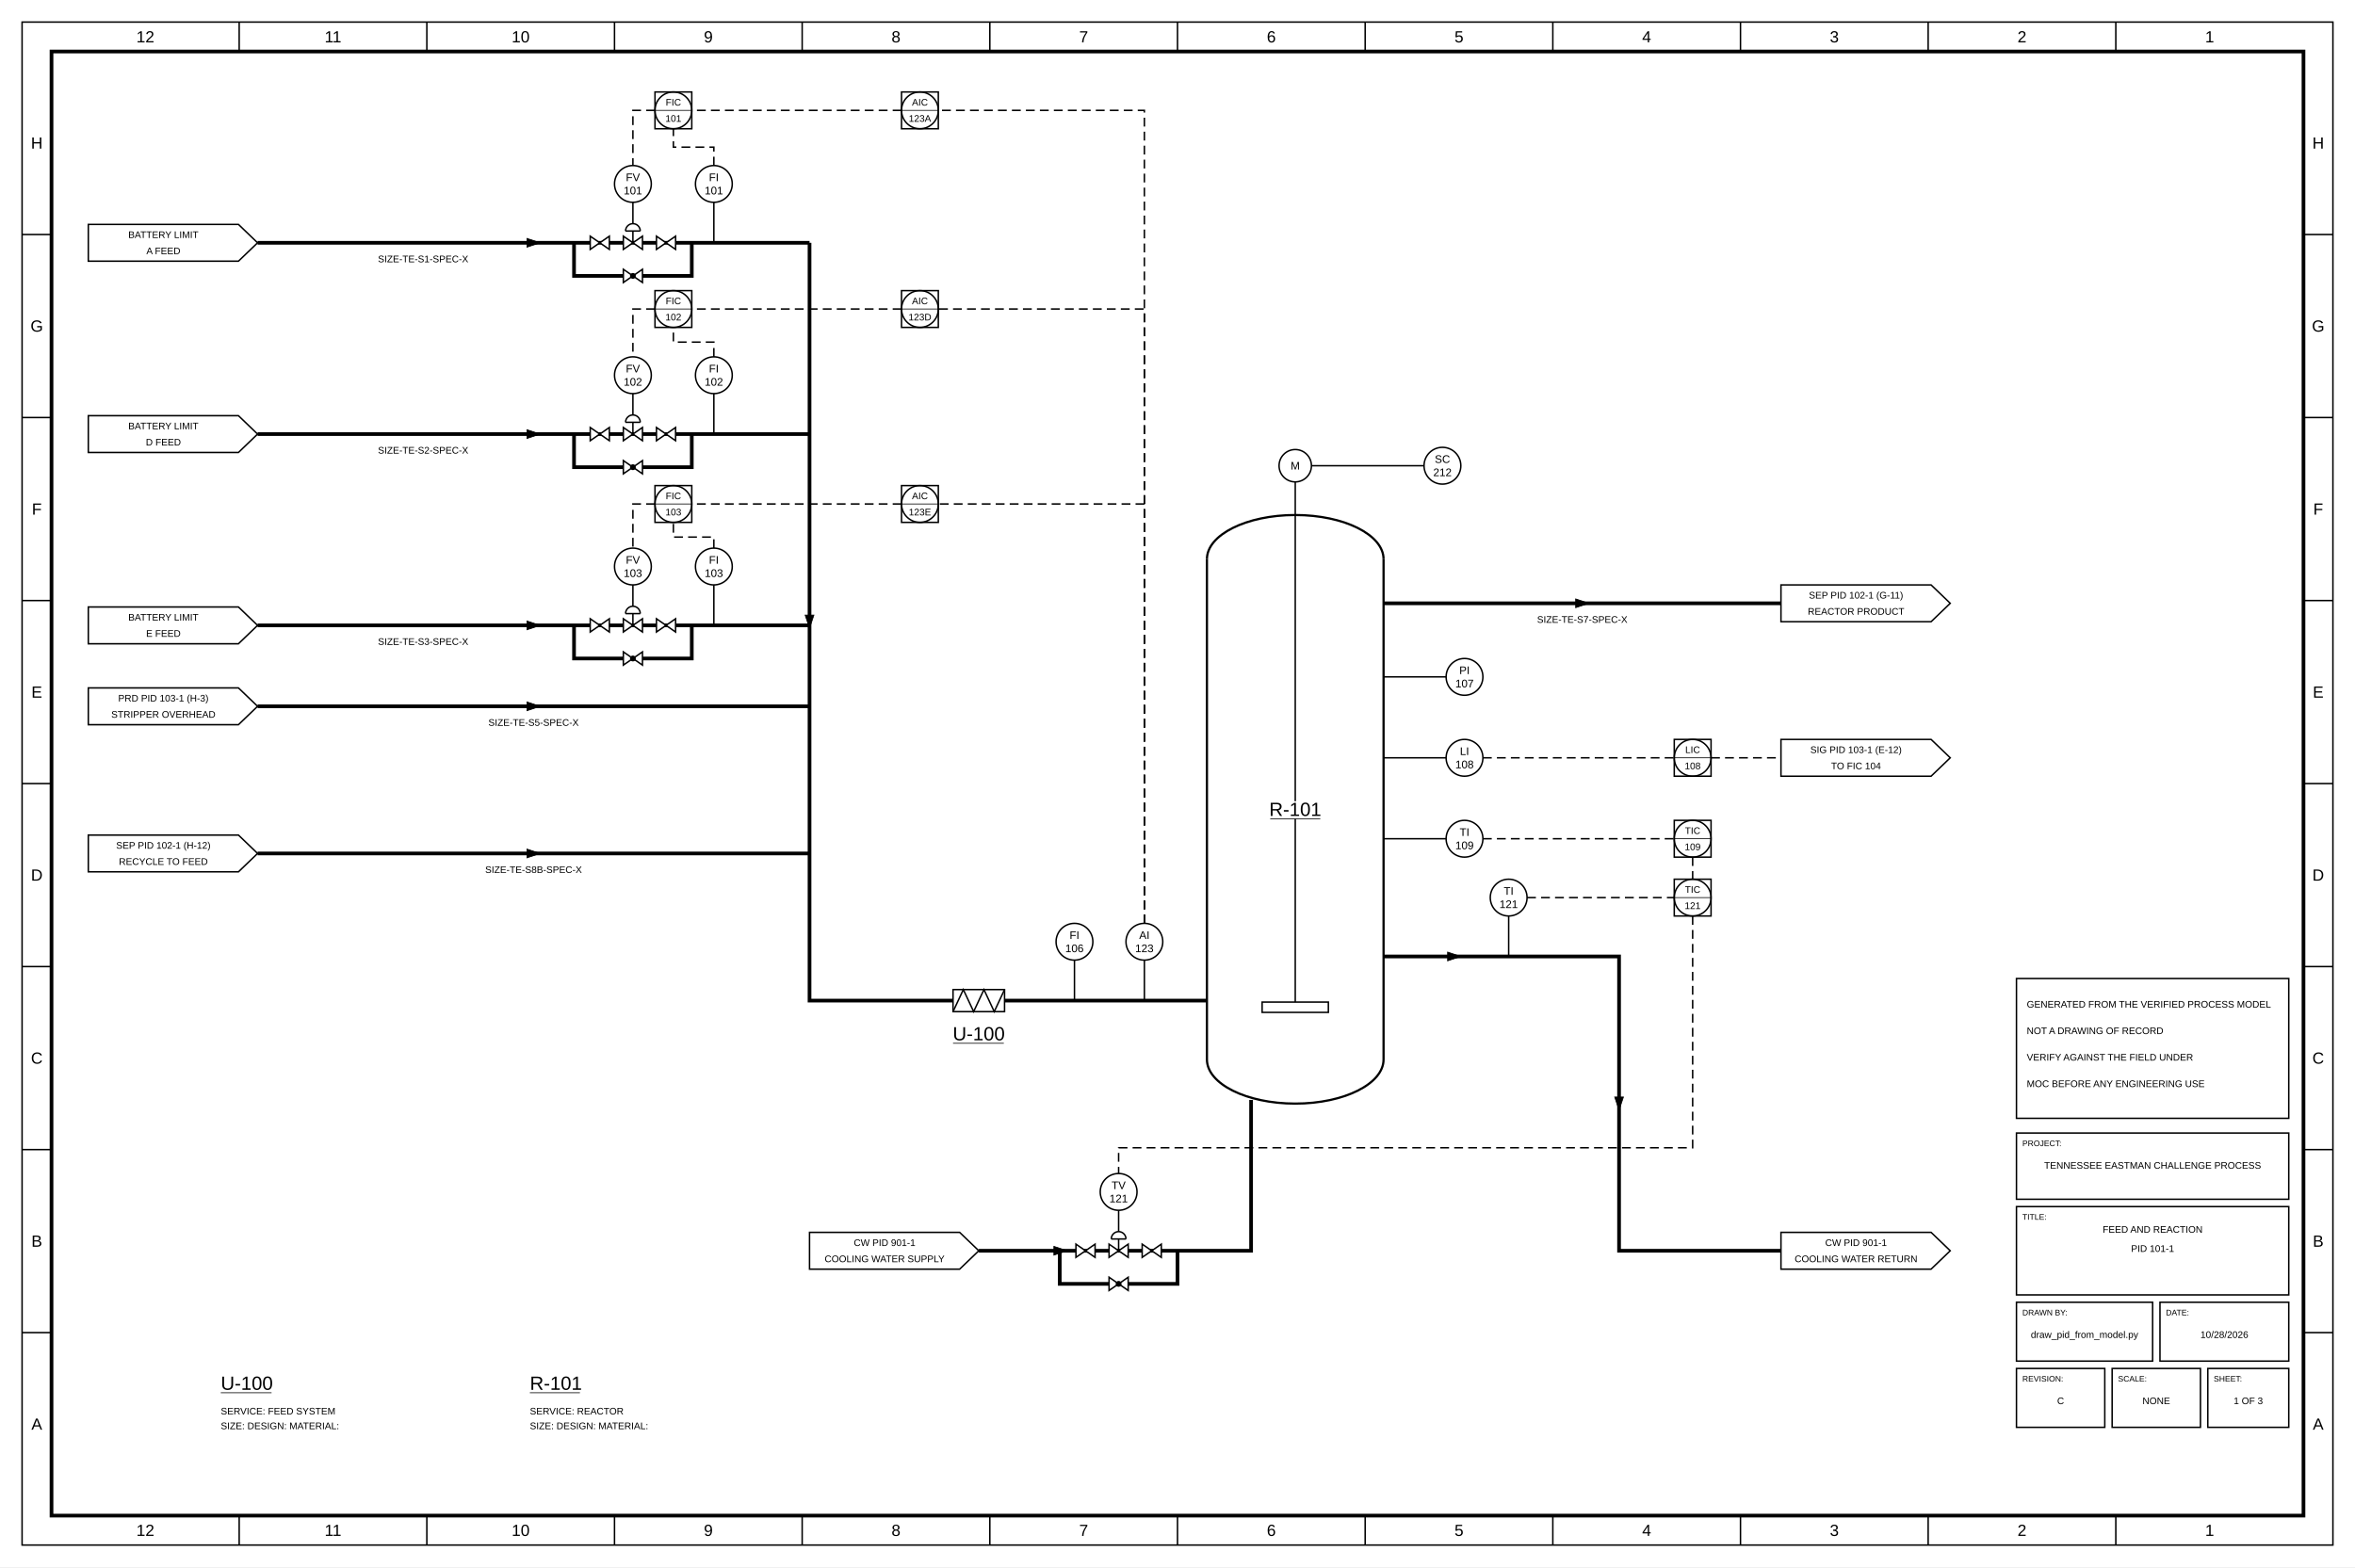
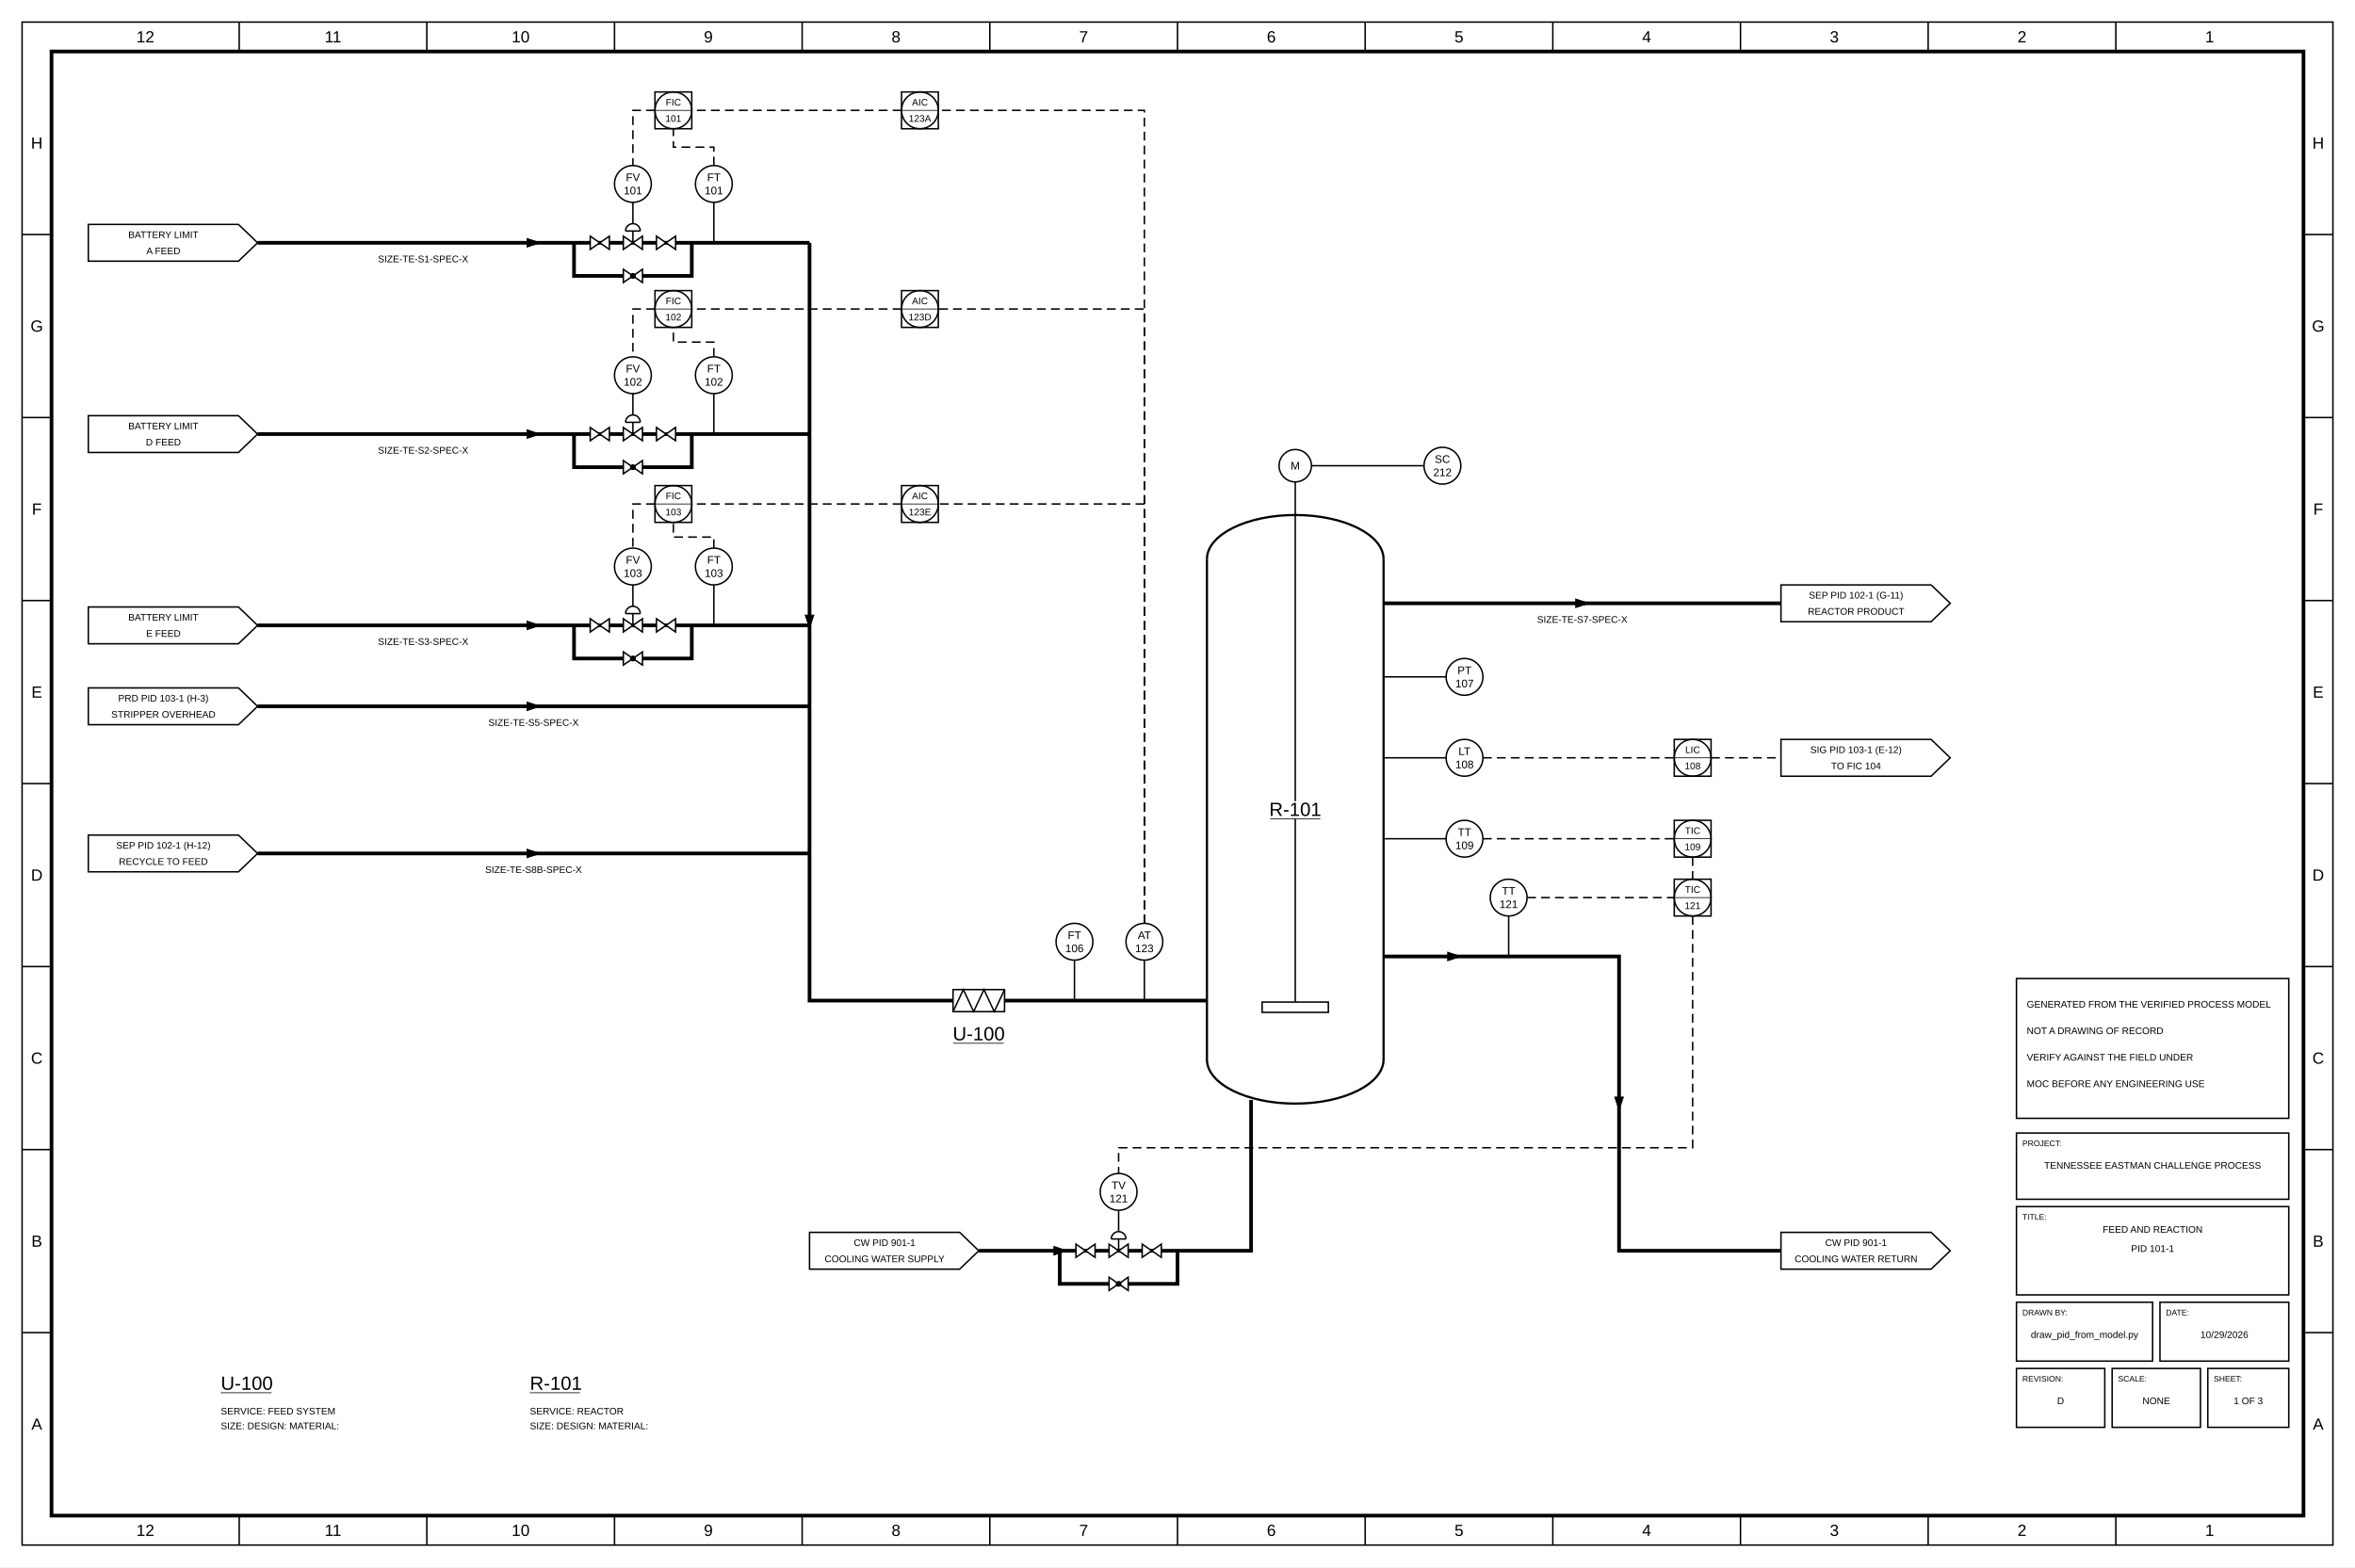
<svg xmlns="http://www.w3.org/2000/svg" width="3200" height="2130" viewBox="0 0 3200 2130">
  <rect width="100%" height="100%" fill="#fff" />
  <polygon points="30,30 3170,30 3170,2100 30,2100" fill="none" stroke="#000" stroke-width="2" />
  <polygon points="70,70 3130,70 3130,2060 70,2060" fill="none" stroke="#000" stroke-width="5" />
  <text x="197.5" y="50" font-family="Arial, Helvetica, sans-serif" font-size="22" text-anchor="middle" dominant-baseline="central">12</text>
  <text x="197.5" y="2080" font-family="Arial, Helvetica, sans-serif" font-size="22" text-anchor="middle" dominant-baseline="central">12</text>
  <polyline points="325,30 325,70" fill="none" stroke="#000" stroke-width="2" />
  <polyline points="325,2060 325,2100" fill="none" stroke="#000" stroke-width="2" />
  <text x="452.5" y="50" font-family="Arial, Helvetica, sans-serif" font-size="22" text-anchor="middle" dominant-baseline="central">11</text>
  <text x="452.5" y="2080" font-family="Arial, Helvetica, sans-serif" font-size="22" text-anchor="middle" dominant-baseline="central">11</text>
  <polyline points="580,30 580,70" fill="none" stroke="#000" stroke-width="2" />
  <polyline points="580,2060 580,2100" fill="none" stroke="#000" stroke-width="2" />
  <text x="707.5" y="50" font-family="Arial, Helvetica, sans-serif" font-size="22" text-anchor="middle" dominant-baseline="central">10</text>
  <text x="707.5" y="2080" font-family="Arial, Helvetica, sans-serif" font-size="22" text-anchor="middle" dominant-baseline="central">10</text>
  <polyline points="835,30 835,70" fill="none" stroke="#000" stroke-width="2" />
  <polyline points="835,2060 835,2100" fill="none" stroke="#000" stroke-width="2" />
  <text x="962.5" y="50" font-family="Arial, Helvetica, sans-serif" font-size="22" text-anchor="middle" dominant-baseline="central">9</text>
  <text x="962.5" y="2080" font-family="Arial, Helvetica, sans-serif" font-size="22" text-anchor="middle" dominant-baseline="central">9</text>
  <polyline points="1090,30 1090,70" fill="none" stroke="#000" stroke-width="2" />
  <polyline points="1090,2060 1090,2100" fill="none" stroke="#000" stroke-width="2" />
  <text x="1217.5" y="50" font-family="Arial, Helvetica, sans-serif" font-size="22" text-anchor="middle" dominant-baseline="central">8</text>
  <text x="1217.5" y="2080" font-family="Arial, Helvetica, sans-serif" font-size="22" text-anchor="middle" dominant-baseline="central">8</text>
  <polyline points="1345,30 1345,70" fill="none" stroke="#000" stroke-width="2" />
  <polyline points="1345,2060 1345,2100" fill="none" stroke="#000" stroke-width="2" />
  <text x="1472.5" y="50" font-family="Arial, Helvetica, sans-serif" font-size="22" text-anchor="middle" dominant-baseline="central">7</text>
  <text x="1472.5" y="2080" font-family="Arial, Helvetica, sans-serif" font-size="22" text-anchor="middle" dominant-baseline="central">7</text>
  <polyline points="1600,30 1600,70" fill="none" stroke="#000" stroke-width="2" />
  <polyline points="1600,2060 1600,2100" fill="none" stroke="#000" stroke-width="2" />
  <text x="1727.5" y="50" font-family="Arial, Helvetica, sans-serif" font-size="22" text-anchor="middle" dominant-baseline="central">6</text>
  <text x="1727.5" y="2080" font-family="Arial, Helvetica, sans-serif" font-size="22" text-anchor="middle" dominant-baseline="central">6</text>
  <polyline points="1855,30 1855,70" fill="none" stroke="#000" stroke-width="2" />
  <polyline points="1855,2060 1855,2100" fill="none" stroke="#000" stroke-width="2" />
  <text x="1982.5" y="50" font-family="Arial, Helvetica, sans-serif" font-size="22" text-anchor="middle" dominant-baseline="central">5</text>
  <text x="1982.5" y="2080" font-family="Arial, Helvetica, sans-serif" font-size="22" text-anchor="middle" dominant-baseline="central">5</text>
  <polyline points="2110,30 2110,70" fill="none" stroke="#000" stroke-width="2" />
  <polyline points="2110,2060 2110,2100" fill="none" stroke="#000" stroke-width="2" />
  <text x="2237.5" y="50" font-family="Arial, Helvetica, sans-serif" font-size="22" text-anchor="middle" dominant-baseline="central">4</text>
  <text x="2237.5" y="2080" font-family="Arial, Helvetica, sans-serif" font-size="22" text-anchor="middle" dominant-baseline="central">4</text>
  <polyline points="2365,30 2365,70" fill="none" stroke="#000" stroke-width="2" />
  <polyline points="2365,2060 2365,2100" fill="none" stroke="#000" stroke-width="2" />
  <text x="2492.5" y="50" font-family="Arial, Helvetica, sans-serif" font-size="22" text-anchor="middle" dominant-baseline="central">3</text>
  <text x="2492.5" y="2080" font-family="Arial, Helvetica, sans-serif" font-size="22" text-anchor="middle" dominant-baseline="central">3</text>
  <polyline points="2620,30 2620,70" fill="none" stroke="#000" stroke-width="2" />
  <polyline points="2620,2060 2620,2100" fill="none" stroke="#000" stroke-width="2" />
  <text x="2747.5" y="50" font-family="Arial, Helvetica, sans-serif" font-size="22" text-anchor="middle" dominant-baseline="central">2</text>
  <text x="2747.5" y="2080" font-family="Arial, Helvetica, sans-serif" font-size="22" text-anchor="middle" dominant-baseline="central">2</text>
  <polyline points="2875,30 2875,70" fill="none" stroke="#000" stroke-width="2" />
  <polyline points="2875,2060 2875,2100" fill="none" stroke="#000" stroke-width="2" />
  <text x="3002.5" y="50" font-family="Arial, Helvetica, sans-serif" font-size="22" text-anchor="middle" dominant-baseline="central">1</text>
  <text x="3002.5" y="2080" font-family="Arial, Helvetica, sans-serif" font-size="22" text-anchor="middle" dominant-baseline="central">1</text>
  <text x="50" y="194.375" font-family="Arial, Helvetica, sans-serif" font-size="22" text-anchor="middle" dominant-baseline="central">H</text>
  <text x="3150" y="194.375" font-family="Arial, Helvetica, sans-serif" font-size="22" text-anchor="middle" dominant-baseline="central">H</text>
  <polyline points="30,318.75 70,318.75" fill="none" stroke="#000" stroke-width="2" />
  <polyline points="3130,318.75 3170,318.75" fill="none" stroke="#000" stroke-width="2" />
  <text x="50" y="443.125" font-family="Arial, Helvetica, sans-serif" font-size="22" text-anchor="middle" dominant-baseline="central">G</text>
  <text x="3150" y="443.125" font-family="Arial, Helvetica, sans-serif" font-size="22" text-anchor="middle" dominant-baseline="central">G</text>
  <polyline points="30,567.5 70,567.5" fill="none" stroke="#000" stroke-width="2" />
  <polyline points="3130,567.5 3170,567.5" fill="none" stroke="#000" stroke-width="2" />
  <text x="50" y="691.875" font-family="Arial, Helvetica, sans-serif" font-size="22" text-anchor="middle" dominant-baseline="central">F</text>
  <text x="3150" y="691.875" font-family="Arial, Helvetica, sans-serif" font-size="22" text-anchor="middle" dominant-baseline="central">F</text>
  <polyline points="30,816.25 70,816.25" fill="none" stroke="#000" stroke-width="2" />
  <polyline points="3130,816.25 3170,816.25" fill="none" stroke="#000" stroke-width="2" />
  <text x="50" y="940.625" font-family="Arial, Helvetica, sans-serif" font-size="22" text-anchor="middle" dominant-baseline="central">E</text>
  <text x="3150" y="940.625" font-family="Arial, Helvetica, sans-serif" font-size="22" text-anchor="middle" dominant-baseline="central">E</text>
  <polyline points="30,1065 70,1065" fill="none" stroke="#000" stroke-width="2" />
  <polyline points="3130,1065 3170,1065" fill="none" stroke="#000" stroke-width="2" />
  <text x="50" y="1189.38" font-family="Arial, Helvetica, sans-serif" font-size="22" text-anchor="middle" dominant-baseline="central">D</text>
  <text x="3150" y="1189.38" font-family="Arial, Helvetica, sans-serif" font-size="22" text-anchor="middle" dominant-baseline="central">D</text>
  <polyline points="30,1313.75 70,1313.75" fill="none" stroke="#000" stroke-width="2" />
  <polyline points="3130,1313.75 3170,1313.75" fill="none" stroke="#000" stroke-width="2" />
  <text x="50" y="1438.12" font-family="Arial, Helvetica, sans-serif" font-size="22" text-anchor="middle" dominant-baseline="central">C</text>
  <text x="3150" y="1438.12" font-family="Arial, Helvetica, sans-serif" font-size="22" text-anchor="middle" dominant-baseline="central">C</text>
  <polyline points="30,1562.5 70,1562.5" fill="none" stroke="#000" stroke-width="2" />
  <polyline points="3130,1562.5 3170,1562.5" fill="none" stroke="#000" stroke-width="2" />
  <text x="50" y="1686.88" font-family="Arial, Helvetica, sans-serif" font-size="22" text-anchor="middle" dominant-baseline="central">B</text>
  <text x="3150" y="1686.88" font-family="Arial, Helvetica, sans-serif" font-size="22" text-anchor="middle" dominant-baseline="central">B</text>
  <polyline points="30,1811.25 70,1811.25" fill="none" stroke="#000" stroke-width="2" />
  <polyline points="3130,1811.25 3170,1811.25" fill="none" stroke="#000" stroke-width="2" />
  <text x="50" y="1935.62" font-family="Arial, Helvetica, sans-serif" font-size="22" text-anchor="middle" dominant-baseline="central">A</text>
  <text x="3150" y="1935.62" font-family="Arial, Helvetica, sans-serif" font-size="22" text-anchor="middle" dominant-baseline="central">A</text>
  <polyline points="350,330 1100,330" fill="none" stroke="#000" stroke-width="5" />
  <polyline points="350,590 1100,590" fill="none" stroke="#000" stroke-width="5" />
  <polyline points="350,850 1100,850" fill="none" stroke="#000" stroke-width="5" />
  <polyline points="350,960 1100,960" fill="none" stroke="#000" stroke-width="5" />
  <polyline points="350,1160 1100,1160" fill="none" stroke="#000" stroke-width="5" />
  <polyline points="1100,330 1100,1360 1295,1360" fill="none" stroke="#000" stroke-width="5" />
  <polyline points="1365,1360 1640,1360" fill="none" stroke="#000" stroke-width="5" />
  <polyline points="1880,820 2420,820" fill="none" stroke="#000" stroke-width="5" />
  <polyline points="1330,1700 1700,1700 1700,1495" fill="none" stroke="#000" stroke-width="5" />
  <polyline points="1880,1300 2200,1300 2200,1700 2420,1700" fill="none" stroke="#000" stroke-width="5" />
  <polygon points="1295,1345 1365,1345 1365,1375 1295,1375" fill="#fff" stroke="#000" stroke-width="2" />
  <polyline points="1295,1375 1309,1345 1323,1375 1337,1345 1351,1375 1365,1345" fill="none" stroke="#000" stroke-width="2" />
  <text x="1330" y="1405" font-family="Arial, Helvetica, sans-serif" font-size="26" text-anchor="middle" dominant-baseline="central">U-100</text>
  <polyline points="1295,1418 1364,1418" fill="none" stroke="#000" stroke-width="1" />
  <polyline points="1640,760 1640,1440" fill="none" stroke="#000" stroke-width="3" />
  <polyline points="1880,760 1880,1440" fill="none" stroke="#000" stroke-width="3" />
  <path d="M1640.0 760.0 A120 60 0 0 1 1880.0 760.0" fill="none" stroke="#000" stroke-width="3" />
  <path d="M1880.0 1440.0 A120 60 0 0 1 1640.0 1440.0" fill="none" stroke="#000" stroke-width="3" />
  <polyline points="1760,655 1760,1370" fill="none" stroke="#000" stroke-width="2" />
  <polygon points="1715,1362 1805,1362 1805,1376 1715,1376" fill="#fff" stroke="#000" stroke-width="2" />
  <circle cx="1760" cy="633" r="22" fill="#fff" stroke="#000" stroke-width="2" />
  <text x="1760" y="633" font-family="Arial, Helvetica, sans-serif" font-size="15" text-anchor="middle" dominant-baseline="central">M</text>
  <rect x="1722" y="1089" width="76" height="24" fill="#fff" />
  <text x="1760" y="1100" font-family="Arial, Helvetica, sans-serif" font-size="26" text-anchor="middle" dominant-baseline="central">R-101</text>
  <polyline points="1726,1113 1794,1113" fill="none" stroke="#000" stroke-width="1" />
  <polygon points="120,305 324,305 350,330 324,355 120,355" fill="#fff" stroke="#000" stroke-width="2" />
  <text x="222" y="319" font-family="Arial, Helvetica, sans-serif" font-size="13" text-anchor="middle" dominant-baseline="central">BATTERY LIMIT</text>
  <text x="222" y="341" font-family="Arial, Helvetica, sans-serif" font-size="13" text-anchor="middle" dominant-baseline="central">A FEED</text>
  <polygon points="120,565 324,565 350,590 324,615 120,615" fill="#fff" stroke="#000" stroke-width="2" />
  <text x="222" y="579" font-family="Arial, Helvetica, sans-serif" font-size="13" text-anchor="middle" dominant-baseline="central">BATTERY LIMIT</text>
  <text x="222" y="601" font-family="Arial, Helvetica, sans-serif" font-size="13" text-anchor="middle" dominant-baseline="central">D FEED</text>
  <polygon points="120,825 324,825 350,850 324,875 120,875" fill="#fff" stroke="#000" stroke-width="2" />
  <text x="222" y="839" font-family="Arial, Helvetica, sans-serif" font-size="13" text-anchor="middle" dominant-baseline="central">BATTERY LIMIT</text>
  <text x="222" y="861" font-family="Arial, Helvetica, sans-serif" font-size="13" text-anchor="middle" dominant-baseline="central">E FEED</text>
  <polygon points="120,935 324,935 350,960 324,985 120,985" fill="#fff" stroke="#000" stroke-width="2" />
  <text x="222" y="949" font-family="Arial, Helvetica, sans-serif" font-size="13" text-anchor="middle" dominant-baseline="central">PRD PID 103-1 (H-3)</text>
  <text x="222" y="971" font-family="Arial, Helvetica, sans-serif" font-size="13" text-anchor="middle" dominant-baseline="central">STRIPPER OVERHEAD</text>
  <polygon points="120,1135 324,1135 350,1160 324,1185 120,1185" fill="#fff" stroke="#000" stroke-width="2" />
  <text x="222" y="1149" font-family="Arial, Helvetica, sans-serif" font-size="13" text-anchor="middle" dominant-baseline="central">SEP PID 102-1 (H-12)</text>
  <text x="222" y="1171" font-family="Arial, Helvetica, sans-serif" font-size="13" text-anchor="middle" dominant-baseline="central">RECYCLE TO FEED</text>
  <polygon points="2420,795 2624,795 2650,820 2624,845 2420,845" fill="#fff" stroke="#000" stroke-width="2" />
  <text x="2522" y="809" font-family="Arial, Helvetica, sans-serif" font-size="13" text-anchor="middle" dominant-baseline="central">SEP PID 102-1 (G-11)</text>
  <text x="2522" y="831" font-family="Arial, Helvetica, sans-serif" font-size="13" text-anchor="middle" dominant-baseline="central">REACTOR PRODUCT</text>
  <polygon points="1100,1675 1304,1675 1330,1700 1304,1725 1100,1725" fill="#fff" stroke="#000" stroke-width="2" />
  <text x="1202" y="1689" font-family="Arial, Helvetica, sans-serif" font-size="13" text-anchor="middle" dominant-baseline="central">CW PID 901-1</text>
  <text x="1202" y="1711" font-family="Arial, Helvetica, sans-serif" font-size="13" text-anchor="middle" dominant-baseline="central">COOLING WATER SUPPLY</text>
  <polygon points="2420,1675 2624,1675 2650,1700 2624,1725 2420,1725" fill="#fff" stroke="#000" stroke-width="2" />
  <text x="2522" y="1689" font-family="Arial, Helvetica, sans-serif" font-size="13" text-anchor="middle" dominant-baseline="central">CW PID 901-1</text>
  <text x="2522" y="1711" font-family="Arial, Helvetica, sans-serif" font-size="13" text-anchor="middle" dominant-baseline="central">COOLING WATER RETURN</text>
  <polygon points="847,321 860,330 847,339" fill="#fff" stroke="#000" stroke-width="2" />
  <polygon points="873,321 860,330 873,339" fill="#fff" stroke="#000" stroke-width="2" />
  <polyline points="860,330 860,314" fill="none" stroke="#000" stroke-width="2" />
  <path d="M850.0 314.0 A10 10 0 0 1 870.0 314.0" fill="none" stroke="#000" stroke-width="2" />
  <polyline points="850,314 870,314" fill="none" stroke="#000" stroke-width="2" />
  <polyline points="860,304 860,275" fill="none" stroke="#000" stroke-width="2" />
  <circle cx="860" cy="250" r="25" fill="#fff" stroke="#000" stroke-width="2" />
  <text x="860" y="241" font-family="Arial, Helvetica, sans-serif" font-size="15" text-anchor="middle" dominant-baseline="central">FV</text>
  <text x="860" y="259" font-family="Arial, Helvetica, sans-serif" font-size="15" text-anchor="middle" dominant-baseline="central">101</text>
  <polygon points="802,321 815,330 802,339" fill="#fff" stroke="#000" stroke-width="2" />
  <polygon points="828,321 815,330 828,339" fill="#fff" stroke="#000" stroke-width="2" />
  <polygon points="892,321 905,330 892,339" fill="#fff" stroke="#000" stroke-width="2" />
  <polygon points="918,321 905,330 918,339" fill="#fff" stroke="#000" stroke-width="2" />
  <polyline points="780,330 780,375 940,375 940,330" fill="none" stroke="#000" stroke-width="5" />
  <polygon points="847,366 860,375 847,384" fill="#fff" stroke="#000" stroke-width="2" />
  <polygon points="873,366 860,375 873,384" fill="#fff" stroke="#000" stroke-width="2" />
  <circle cx="860" cy="375" r="4" fill="#000" />
  <polyline points="970,330 970,275" fill="none" stroke="#000" stroke-width="2" />
  <circle cx="970" cy="250" r="25" fill="#fff" stroke="#000" stroke-width="2" />
-   <text x="970" y="241" font-family="Arial, Helvetica, sans-serif" font-size="15" text-anchor="middle" dominant-baseline="central">FI</text>
+   <text x="970" y="241" font-family="Arial, Helvetica, sans-serif" font-size="15" text-anchor="middle" dominant-baseline="central">FT</text>
  <text x="970" y="259" font-family="Arial, Helvetica, sans-serif" font-size="15" text-anchor="middle" dominant-baseline="central">101</text>
  <polygon points="734,330 716,336 716,324" fill="#000" stroke="#000" stroke-width="1" />
  <text x="575" y="352" font-family="Arial, Helvetica, sans-serif" font-size="13" text-anchor="middle" dominant-baseline="central">SIZE-TE-S1-SPEC-X</text>
  <polygon points="847,581 860,590 847,599" fill="#fff" stroke="#000" stroke-width="2" />
  <polygon points="873,581 860,590 873,599" fill="#fff" stroke="#000" stroke-width="2" />
  <polyline points="860,590 860,574" fill="none" stroke="#000" stroke-width="2" />
  <path d="M850.0 574.0 A10 10 0 0 1 870.0 574.0" fill="none" stroke="#000" stroke-width="2" />
  <polyline points="850,574 870,574" fill="none" stroke="#000" stroke-width="2" />
  <polyline points="860,564 860,535" fill="none" stroke="#000" stroke-width="2" />
  <circle cx="860" cy="510" r="25" fill="#fff" stroke="#000" stroke-width="2" />
  <text x="860" y="501" font-family="Arial, Helvetica, sans-serif" font-size="15" text-anchor="middle" dominant-baseline="central">FV</text>
  <text x="860" y="519" font-family="Arial, Helvetica, sans-serif" font-size="15" text-anchor="middle" dominant-baseline="central">102</text>
  <polygon points="802,581 815,590 802,599" fill="#fff" stroke="#000" stroke-width="2" />
  <polygon points="828,581 815,590 828,599" fill="#fff" stroke="#000" stroke-width="2" />
  <polygon points="892,581 905,590 892,599" fill="#fff" stroke="#000" stroke-width="2" />
  <polygon points="918,581 905,590 918,599" fill="#fff" stroke="#000" stroke-width="2" />
  <polyline points="780,590 780,635 940,635 940,590" fill="none" stroke="#000" stroke-width="5" />
  <polygon points="847,626 860,635 847,644" fill="#fff" stroke="#000" stroke-width="2" />
  <polygon points="873,626 860,635 873,644" fill="#fff" stroke="#000" stroke-width="2" />
  <circle cx="860" cy="635" r="4" fill="#000" />
  <polyline points="970,590 970,535" fill="none" stroke="#000" stroke-width="2" />
  <circle cx="970" cy="510" r="25" fill="#fff" stroke="#000" stroke-width="2" />
-   <text x="970" y="501" font-family="Arial, Helvetica, sans-serif" font-size="15" text-anchor="middle" dominant-baseline="central">FI</text>
+   <text x="970" y="501" font-family="Arial, Helvetica, sans-serif" font-size="15" text-anchor="middle" dominant-baseline="central">FT</text>
  <text x="970" y="519" font-family="Arial, Helvetica, sans-serif" font-size="15" text-anchor="middle" dominant-baseline="central">102</text>
  <polygon points="734,590 716,596 716,584" fill="#000" stroke="#000" stroke-width="1" />
  <text x="575" y="612" font-family="Arial, Helvetica, sans-serif" font-size="13" text-anchor="middle" dominant-baseline="central">SIZE-TE-S2-SPEC-X</text>
  <polygon points="847,841 860,850 847,859" fill="#fff" stroke="#000" stroke-width="2" />
  <polygon points="873,841 860,850 873,859" fill="#fff" stroke="#000" stroke-width="2" />
  <polyline points="860,850 860,834" fill="none" stroke="#000" stroke-width="2" />
  <path d="M850.0 834.0 A10 10 0 0 1 870.0 834.0" fill="none" stroke="#000" stroke-width="2" />
  <polyline points="850,834 870,834" fill="none" stroke="#000" stroke-width="2" />
  <polyline points="860,824 860,795" fill="none" stroke="#000" stroke-width="2" />
  <circle cx="860" cy="770" r="25" fill="#fff" stroke="#000" stroke-width="2" />
  <text x="860" y="761" font-family="Arial, Helvetica, sans-serif" font-size="15" text-anchor="middle" dominant-baseline="central">FV</text>
  <text x="860" y="779" font-family="Arial, Helvetica, sans-serif" font-size="15" text-anchor="middle" dominant-baseline="central">103</text>
  <polygon points="802,841 815,850 802,859" fill="#fff" stroke="#000" stroke-width="2" />
  <polygon points="828,841 815,850 828,859" fill="#fff" stroke="#000" stroke-width="2" />
  <polygon points="892,841 905,850 892,859" fill="#fff" stroke="#000" stroke-width="2" />
  <polygon points="918,841 905,850 918,859" fill="#fff" stroke="#000" stroke-width="2" />
  <polyline points="780,850 780,895 940,895 940,850" fill="none" stroke="#000" stroke-width="5" />
  <polygon points="847,886 860,895 847,904" fill="#fff" stroke="#000" stroke-width="2" />
  <polygon points="873,886 860,895 873,904" fill="#fff" stroke="#000" stroke-width="2" />
  <circle cx="860" cy="895" r="4" fill="#000" />
  <polyline points="970,850 970,795" fill="none" stroke="#000" stroke-width="2" />
  <circle cx="970" cy="770" r="25" fill="#fff" stroke="#000" stroke-width="2" />
-   <text x="970" y="761" font-family="Arial, Helvetica, sans-serif" font-size="15" text-anchor="middle" dominant-baseline="central">FI</text>
+   <text x="970" y="761" font-family="Arial, Helvetica, sans-serif" font-size="15" text-anchor="middle" dominant-baseline="central">FT</text>
  <text x="970" y="779" font-family="Arial, Helvetica, sans-serif" font-size="15" text-anchor="middle" dominant-baseline="central">103</text>
  <polygon points="734,850 716,856 716,844" fill="#000" stroke="#000" stroke-width="1" />
  <text x="575" y="872" font-family="Arial, Helvetica, sans-serif" font-size="13" text-anchor="middle" dominant-baseline="central">SIZE-TE-S3-SPEC-X</text>
  <polygon points="734,960 716,966 716,954" fill="#000" stroke="#000" stroke-width="1" />
  <text x="725" y="982" font-family="Arial, Helvetica, sans-serif" font-size="13" text-anchor="middle" dominant-baseline="central">SIZE-TE-S5-SPEC-X</text>
  <polygon points="734,1160 716,1166 716,1154" fill="#000" stroke="#000" stroke-width="1" />
  <text x="725" y="1182" font-family="Arial, Helvetica, sans-serif" font-size="13" text-anchor="middle" dominant-baseline="central">SIZE-TE-S8B-SPEC-X</text>
  <polygon points="1100,854 1094,836 1106,836" fill="#000" stroke="#000" stroke-width="1" />
  <polyline points="1460,1360 1460,1305" fill="none" stroke="#000" stroke-width="2" />
  <circle cx="1460" cy="1280" r="25" fill="#fff" stroke="#000" stroke-width="2" />
-   <text x="1460" y="1271" font-family="Arial, Helvetica, sans-serif" font-size="15" text-anchor="middle" dominant-baseline="central">FI</text>
+   <text x="1460" y="1271" font-family="Arial, Helvetica, sans-serif" font-size="15" text-anchor="middle" dominant-baseline="central">FT</text>
  <text x="1460" y="1289" font-family="Arial, Helvetica, sans-serif" font-size="15" text-anchor="middle" dominant-baseline="central">106</text>
  <polyline points="1555,1360 1555,1305" fill="none" stroke="#000" stroke-width="2" />
  <circle cx="1555" cy="1280" r="25" fill="#fff" stroke="#000" stroke-width="2" />
-   <text x="1555" y="1271" font-family="Arial, Helvetica, sans-serif" font-size="15" text-anchor="middle" dominant-baseline="central">AI</text>
+   <text x="1555" y="1271" font-family="Arial, Helvetica, sans-serif" font-size="15" text-anchor="middle" dominant-baseline="central">AT</text>
  <text x="1555" y="1289" font-family="Arial, Helvetica, sans-serif" font-size="15" text-anchor="middle" dominant-baseline="central">123</text>
  <polygon points="2159,820 2141,826 2141,814" fill="#000" stroke="#000" stroke-width="1" />
  <text x="2150" y="842" font-family="Arial, Helvetica, sans-serif" font-size="13" text-anchor="middle" dominant-baseline="central">SIZE-TE-S7-SPEC-X</text>
  <polygon points="1507,1691 1520,1700 1507,1709" fill="#fff" stroke="#000" stroke-width="2" />
  <polygon points="1533,1691 1520,1700 1533,1709" fill="#fff" stroke="#000" stroke-width="2" />
  <polyline points="1520,1700 1520,1684" fill="none" stroke="#000" stroke-width="2" />
  <path d="M1510.0 1684.0 A10 10 0 0 1 1530.0 1684.0" fill="none" stroke="#000" stroke-width="2" />
  <polyline points="1510,1684 1530,1684" fill="none" stroke="#000" stroke-width="2" />
  <polyline points="1520,1674 1520,1645" fill="none" stroke="#000" stroke-width="2" />
  <circle cx="1520" cy="1620" r="25" fill="#fff" stroke="#000" stroke-width="2" />
  <text x="1520" y="1611" font-family="Arial, Helvetica, sans-serif" font-size="15" text-anchor="middle" dominant-baseline="central">TV</text>
  <text x="1520" y="1629" font-family="Arial, Helvetica, sans-serif" font-size="15" text-anchor="middle" dominant-baseline="central">121</text>
  <polygon points="1462,1691 1475,1700 1462,1709" fill="#fff" stroke="#000" stroke-width="2" />
  <polygon points="1488,1691 1475,1700 1488,1709" fill="#fff" stroke="#000" stroke-width="2" />
  <polygon points="1552,1691 1565,1700 1552,1709" fill="#fff" stroke="#000" stroke-width="2" />
  <polygon points="1578,1691 1565,1700 1578,1709" fill="#fff" stroke="#000" stroke-width="2" />
  <polyline points="1440,1700 1440,1745 1600,1745 1600,1700" fill="none" stroke="#000" stroke-width="5" />
  <polygon points="1507,1736 1520,1745 1507,1754" fill="#fff" stroke="#000" stroke-width="2" />
  <polygon points="1533,1736 1520,1745 1533,1754" fill="#fff" stroke="#000" stroke-width="2" />
  <circle cx="1520" cy="1745" r="4" fill="#000" />
  <polygon points="1450,1700 1432,1706 1432,1694" fill="#000" stroke="#000" stroke-width="1" />
  <polyline points="2050,1300 2050,1245" fill="none" stroke="#000" stroke-width="2" />
  <circle cx="2050" cy="1220" r="25" fill="#fff" stroke="#000" stroke-width="2" />
-   <text x="2050" y="1211" font-family="Arial, Helvetica, sans-serif" font-size="15" text-anchor="middle" dominant-baseline="central">TI</text>
+   <text x="2050" y="1211" font-family="Arial, Helvetica, sans-serif" font-size="15" text-anchor="middle" dominant-baseline="central">TT</text>
  <text x="2050" y="1229" font-family="Arial, Helvetica, sans-serif" font-size="15" text-anchor="middle" dominant-baseline="central">121</text>
  <polygon points="1985,1300 1967,1306 1967,1294" fill="#000" stroke="#000" stroke-width="1" />
  <polygon points="2200,1509 2194,1491 2206,1491" fill="#000" stroke="#000" stroke-width="1" />
  <polyline points="1965,920 1880,920" fill="none" stroke="#000" stroke-width="2" />
  <circle cx="1990" cy="920" r="25" fill="#fff" stroke="#000" stroke-width="2" />
-   <text x="1990" y="911" font-family="Arial, Helvetica, sans-serif" font-size="15" text-anchor="middle" dominant-baseline="central">PI</text>
+   <text x="1990" y="911" font-family="Arial, Helvetica, sans-serif" font-size="15" text-anchor="middle" dominant-baseline="central">PT</text>
  <text x="1990" y="929" font-family="Arial, Helvetica, sans-serif" font-size="15" text-anchor="middle" dominant-baseline="central">107</text>
  <polyline points="1965,1030 1880,1030" fill="none" stroke="#000" stroke-width="2" />
  <circle cx="1990" cy="1030" r="25" fill="#fff" stroke="#000" stroke-width="2" />
-   <text x="1990" y="1021" font-family="Arial, Helvetica, sans-serif" font-size="15" text-anchor="middle" dominant-baseline="central">LI</text>
+   <text x="1990" y="1021" font-family="Arial, Helvetica, sans-serif" font-size="15" text-anchor="middle" dominant-baseline="central">LT</text>
  <text x="1990" y="1039" font-family="Arial, Helvetica, sans-serif" font-size="15" text-anchor="middle" dominant-baseline="central">108</text>
  <polyline points="1965,1140 1880,1140" fill="none" stroke="#000" stroke-width="2" />
  <circle cx="1990" cy="1140" r="25" fill="#fff" stroke="#000" stroke-width="2" />
-   <text x="1990" y="1131" font-family="Arial, Helvetica, sans-serif" font-size="15" text-anchor="middle" dominant-baseline="central">TI</text>
+   <text x="1990" y="1131" font-family="Arial, Helvetica, sans-serif" font-size="15" text-anchor="middle" dominant-baseline="central">TT</text>
  <text x="1990" y="1149" font-family="Arial, Helvetica, sans-serif" font-size="15" text-anchor="middle" dominant-baseline="central">109</text>
  <polyline points="1935,633 1782,633" fill="none" stroke="#000" stroke-width="2" />
  <circle cx="1960" cy="633" r="25" fill="#fff" stroke="#000" stroke-width="2" />
  <text x="1960" y="624" font-family="Arial, Helvetica, sans-serif" font-size="15" text-anchor="middle" dominant-baseline="central">SC</text>
  <text x="1960" y="642" font-family="Arial, Helvetica, sans-serif" font-size="15" text-anchor="middle" dominant-baseline="central">212</text>
  <polygon points="890,125 940,125 940,175 890,175" fill="#fff" stroke="#000" stroke-width="2" />
  <circle cx="915" cy="150" r="25" fill="none" stroke="#000" stroke-width="2" />
  <polyline points="890,150 940,150" fill="none" stroke="#000" stroke-width="1" />
  <text x="915" y="139" font-family="Arial, Helvetica, sans-serif" font-size="13" text-anchor="middle" dominant-baseline="central">FIC</text>
  <text x="915" y="161" font-family="Arial, Helvetica, sans-serif" font-size="13" text-anchor="middle" dominant-baseline="central">101</text>
  <polygon points="890,395 940,395 940,445 890,445" fill="#fff" stroke="#000" stroke-width="2" />
  <circle cx="915" cy="420" r="25" fill="none" stroke="#000" stroke-width="2" />
  <polyline points="890,420 940,420" fill="none" stroke="#000" stroke-width="1" />
  <text x="915" y="409" font-family="Arial, Helvetica, sans-serif" font-size="13" text-anchor="middle" dominant-baseline="central">FIC</text>
  <text x="915" y="431" font-family="Arial, Helvetica, sans-serif" font-size="13" text-anchor="middle" dominant-baseline="central">102</text>
  <polygon points="890,660 940,660 940,710 890,710" fill="#fff" stroke="#000" stroke-width="2" />
  <circle cx="915" cy="685" r="25" fill="none" stroke="#000" stroke-width="2" />
  <polyline points="890,685 940,685" fill="none" stroke="#000" stroke-width="1" />
  <text x="915" y="674" font-family="Arial, Helvetica, sans-serif" font-size="13" text-anchor="middle" dominant-baseline="central">FIC</text>
  <text x="915" y="696" font-family="Arial, Helvetica, sans-serif" font-size="13" text-anchor="middle" dominant-baseline="central">103</text>
  <polygon points="1225,125 1275,125 1275,175 1225,175" fill="#fff" stroke="#000" stroke-width="2" />
  <circle cx="1250" cy="150" r="25" fill="none" stroke="#000" stroke-width="2" />
  <polyline points="1225,150 1275,150" fill="none" stroke="#000" stroke-width="1" />
  <text x="1250" y="139" font-family="Arial, Helvetica, sans-serif" font-size="13" text-anchor="middle" dominant-baseline="central">AIC</text>
  <text x="1250" y="161" font-family="Arial, Helvetica, sans-serif" font-size="13" text-anchor="middle" dominant-baseline="central">123A</text>
  <polygon points="1225,395 1275,395 1275,445 1225,445" fill="#fff" stroke="#000" stroke-width="2" />
  <circle cx="1250" cy="420" r="25" fill="none" stroke="#000" stroke-width="2" />
  <polyline points="1225,420 1275,420" fill="none" stroke="#000" stroke-width="1" />
  <text x="1250" y="409" font-family="Arial, Helvetica, sans-serif" font-size="13" text-anchor="middle" dominant-baseline="central">AIC</text>
  <text x="1250" y="431" font-family="Arial, Helvetica, sans-serif" font-size="13" text-anchor="middle" dominant-baseline="central">123D</text>
  <polygon points="1225,660 1275,660 1275,710 1225,710" fill="#fff" stroke="#000" stroke-width="2" />
  <circle cx="1250" cy="685" r="25" fill="none" stroke="#000" stroke-width="2" />
  <polyline points="1225,685 1275,685" fill="none" stroke="#000" stroke-width="1" />
  <text x="1250" y="674" font-family="Arial, Helvetica, sans-serif" font-size="13" text-anchor="middle" dominant-baseline="central">AIC</text>
  <text x="1250" y="696" font-family="Arial, Helvetica, sans-serif" font-size="13" text-anchor="middle" dominant-baseline="central">123E</text>
  <polygon points="2275,1005 2325,1005 2325,1055 2275,1055" fill="#fff" stroke="#000" stroke-width="2" />
  <circle cx="2300" cy="1030" r="25" fill="none" stroke="#000" stroke-width="2" />
  <polyline points="2275,1030 2325,1030" fill="none" stroke="#000" stroke-width="1" />
  <text x="2300" y="1019" font-family="Arial, Helvetica, sans-serif" font-size="13" text-anchor="middle" dominant-baseline="central">LIC</text>
  <text x="2300" y="1041" font-family="Arial, Helvetica, sans-serif" font-size="13" text-anchor="middle" dominant-baseline="central">108</text>
  <polygon points="2275,1115 2325,1115 2325,1165 2275,1165" fill="#fff" stroke="#000" stroke-width="2" />
  <circle cx="2300" cy="1140" r="25" fill="none" stroke="#000" stroke-width="2" />
  <polyline points="2275,1140 2325,1140" fill="none" stroke="#000" stroke-width="1" />
  <text x="2300" y="1129" font-family="Arial, Helvetica, sans-serif" font-size="13" text-anchor="middle" dominant-baseline="central">TIC</text>
  <text x="2300" y="1151" font-family="Arial, Helvetica, sans-serif" font-size="13" text-anchor="middle" dominant-baseline="central">109</text>
  <polygon points="2275,1195 2325,1195 2325,1245 2275,1245" fill="#fff" stroke="#000" stroke-width="2" />
  <circle cx="2300" cy="1220" r="25" fill="none" stroke="#000" stroke-width="2" />
  <polyline points="2275,1220 2325,1220" fill="none" stroke="#000" stroke-width="1" />
  <text x="2300" y="1209" font-family="Arial, Helvetica, sans-serif" font-size="13" text-anchor="middle" dominant-baseline="central">TIC</text>
  <text x="2300" y="1231" font-family="Arial, Helvetica, sans-serif" font-size="13" text-anchor="middle" dominant-baseline="central">121</text>
  <polygon points="2420,1005 2624,1005 2650,1030 2624,1055 2420,1055" fill="#fff" stroke="#000" stroke-width="2" />
  <text x="2522" y="1019" font-family="Arial, Helvetica, sans-serif" font-size="13" text-anchor="middle" dominant-baseline="central">SIG PID 103-1 (E-12)</text>
  <text x="2522" y="1041" font-family="Arial, Helvetica, sans-serif" font-size="13" text-anchor="middle" dominant-baseline="central">TO FIC 104</text>
  <polyline points="970,225 970,200 915,200 915,175" fill="none" stroke="#000" stroke-width="2" stroke-dasharray="12 7" />
  <polyline points="890,150 860,150 860,225" fill="none" stroke="#000" stroke-width="2" stroke-dasharray="12 7" />
  <polyline points="970,485 970,465 915,465 915,445" fill="none" stroke="#000" stroke-width="2" stroke-dasharray="12 7" />
  <polyline points="890,420 860,420 860,485" fill="none" stroke="#000" stroke-width="2" stroke-dasharray="12 7" />
  <polyline points="970,745 970,730 915,730 915,710" fill="none" stroke="#000" stroke-width="2" stroke-dasharray="12 7" />
  <polyline points="890,685 860,685 860,745" fill="none" stroke="#000" stroke-width="2" stroke-dasharray="12 7" />
  <polyline points="1555,1255 1555,150 1275,150" fill="none" stroke="#000" stroke-width="2" stroke-dasharray="12 7" />
  <polyline points="1555,1255 1555,420 1275,420" fill="none" stroke="#000" stroke-width="2" stroke-dasharray="12 7" />
  <polyline points="1555,1255 1555,685 1275,685" fill="none" stroke="#000" stroke-width="2" stroke-dasharray="12 7" />
  <polyline points="1225,150 940,150" fill="none" stroke="#000" stroke-width="2" stroke-dasharray="12 7" />
  <polyline points="1225,420 940,420" fill="none" stroke="#000" stroke-width="2" stroke-dasharray="12 7" />
  <polyline points="1225,685 940,685" fill="none" stroke="#000" stroke-width="2" stroke-dasharray="12 7" />
  <polyline points="2015,1030 2275,1030" fill="none" stroke="#000" stroke-width="2" stroke-dasharray="12 7" />
  <polyline points="2325,1030 2420,1030" fill="none" stroke="#000" stroke-width="2" stroke-dasharray="12 7" />
  <polyline points="2015,1140 2275,1140" fill="none" stroke="#000" stroke-width="2" stroke-dasharray="12 7" />
  <polyline points="2300,1165 2300,1195" fill="none" stroke="#000" stroke-width="2" stroke-dasharray="12 7" />
  <polyline points="2075,1220 2275,1220" fill="none" stroke="#000" stroke-width="2" stroke-dasharray="12 7" />
  <polyline points="2300,1245 2300,1560 1520,1560 1520,1595" fill="none" stroke="#000" stroke-width="2" stroke-dasharray="12 7" />
  <text x="300" y="1880" font-family="Arial, Helvetica, sans-serif" font-size="26" text-anchor="start" dominant-baseline="central">U-100</text>
  <polyline points="300,1893 369,1893" fill="none" stroke="#000" stroke-width="1" />
  <text x="300" y="1918" font-family="Arial, Helvetica, sans-serif" font-size="13" text-anchor="start" dominant-baseline="central">SERVICE:  FEED SYSTEM</text>
  <text x="300" y="1938" font-family="Arial, Helvetica, sans-serif" font-size="13" text-anchor="start" dominant-baseline="central">SIZE:   DESIGN:   MATERIAL:</text>
  <text x="720" y="1880" font-family="Arial, Helvetica, sans-serif" font-size="26" text-anchor="start" dominant-baseline="central">R-101</text>
  <polyline points="720,1893 788,1893" fill="none" stroke="#000" stroke-width="1" />
  <text x="720" y="1918" font-family="Arial, Helvetica, sans-serif" font-size="13" text-anchor="start" dominant-baseline="central">SERVICE:  REACTOR</text>
  <text x="720" y="1938" font-family="Arial, Helvetica, sans-serif" font-size="13" text-anchor="start" dominant-baseline="central">SIZE:   DESIGN:   MATERIAL:</text>
  <polygon points="2740,1330 3110,1330 3110,1520 2740,1520" fill="none" stroke="#000" stroke-width="2" />
  <text x="2754" y="1365" font-family="Arial, Helvetica, sans-serif" font-size="13" text-anchor="start" dominant-baseline="central">GENERATED FROM THE VERIFIED PROCESS MODEL</text>
  <text x="2754" y="1401" font-family="Arial, Helvetica, sans-serif" font-size="13" text-anchor="start" dominant-baseline="central">NOT A DRAWING OF RECORD</text>
  <text x="2754" y="1437" font-family="Arial, Helvetica, sans-serif" font-size="13" text-anchor="start" dominant-baseline="central">VERIFY AGAINST THE FIELD UNDER</text>
  <text x="2754" y="1473" font-family="Arial, Helvetica, sans-serif" font-size="13" text-anchor="start" dominant-baseline="central">MOC BEFORE ANY ENGINEERING USE</text>
  <polygon points="2740,1540 3110,1540 3110,1630 2740,1630" fill="none" stroke="#000" stroke-width="2" />
  <text x="2748" y="1554" font-family="Arial, Helvetica, sans-serif" font-size="11" text-anchor="start" dominant-baseline="central">PROJECT:</text>
  <text x="2925" y="1584" font-family="Arial, Helvetica, sans-serif" font-size="13" text-anchor="middle" dominant-baseline="central">TENNESSEE EASTMAN CHALLENGE PROCESS</text>
  <polygon points="2740,1640 3110,1640 3110,1760 2740,1760" fill="none" stroke="#000" stroke-width="2" />
  <text x="2748" y="1654" font-family="Arial, Helvetica, sans-serif" font-size="11" text-anchor="start" dominant-baseline="central">TITLE:</text>
  <text x="2925" y="1671" font-family="Arial, Helvetica, sans-serif" font-size="13" text-anchor="middle" dominant-baseline="central">FEED AND REACTION</text>
  <text x="2925" y="1697" font-family="Arial, Helvetica, sans-serif" font-size="13" text-anchor="middle" dominant-baseline="central">PID 101-1</text>
  <polygon points="2740,1770 2925,1770 2925,1850 2740,1850" fill="none" stroke="#000" stroke-width="2" />
  <text x="2748" y="1784" font-family="Arial, Helvetica, sans-serif" font-size="11" text-anchor="start" dominant-baseline="central">DRAWN BY:</text>
  <text x="2832.5" y="1814" font-family="Arial, Helvetica, sans-serif" font-size="13" text-anchor="middle" dominant-baseline="central">draw_pid_from_model.py</text>
  <polygon points="2935,1770 3110,1770 3110,1850 2935,1850" fill="none" stroke="#000" stroke-width="2" />
  <text x="2943" y="1784" font-family="Arial, Helvetica, sans-serif" font-size="11" text-anchor="start" dominant-baseline="central">DATE:</text>
-   <text x="3022.5" y="1814" font-family="Arial, Helvetica, sans-serif" font-size="13" text-anchor="middle" dominant-baseline="central">10/28/2026</text>
+   <text x="3022.5" y="1814" font-family="Arial, Helvetica, sans-serif" font-size="13" text-anchor="middle" dominant-baseline="central">10/29/2026</text>
  <polygon points="2740,1860 2860,1860 2860,1940 2740,1940" fill="none" stroke="#000" stroke-width="2" />
  <text x="2748" y="1874" font-family="Arial, Helvetica, sans-serif" font-size="11" text-anchor="start" dominant-baseline="central">REVISION:</text>
-   <text x="2800" y="1904" font-family="Arial, Helvetica, sans-serif" font-size="13" text-anchor="middle" dominant-baseline="central">C</text>
+   <text x="2800" y="1904" font-family="Arial, Helvetica, sans-serif" font-size="13" text-anchor="middle" dominant-baseline="central">D</text>
  <polygon points="2870,1860 2990,1860 2990,1940 2870,1940" fill="none" stroke="#000" stroke-width="2" />
  <text x="2878" y="1874" font-family="Arial, Helvetica, sans-serif" font-size="11" text-anchor="start" dominant-baseline="central">SCALE:</text>
  <text x="2930" y="1904" font-family="Arial, Helvetica, sans-serif" font-size="13" text-anchor="middle" dominant-baseline="central">NONE</text>
  <polygon points="3000,1860 3110,1860 3110,1940 3000,1940" fill="none" stroke="#000" stroke-width="2" />
  <text x="3008" y="1874" font-family="Arial, Helvetica, sans-serif" font-size="11" text-anchor="start" dominant-baseline="central">SHEET:</text>
  <text x="3055" y="1904" font-family="Arial, Helvetica, sans-serif" font-size="13" text-anchor="middle" dominant-baseline="central">1 OF 3</text>
</svg>
